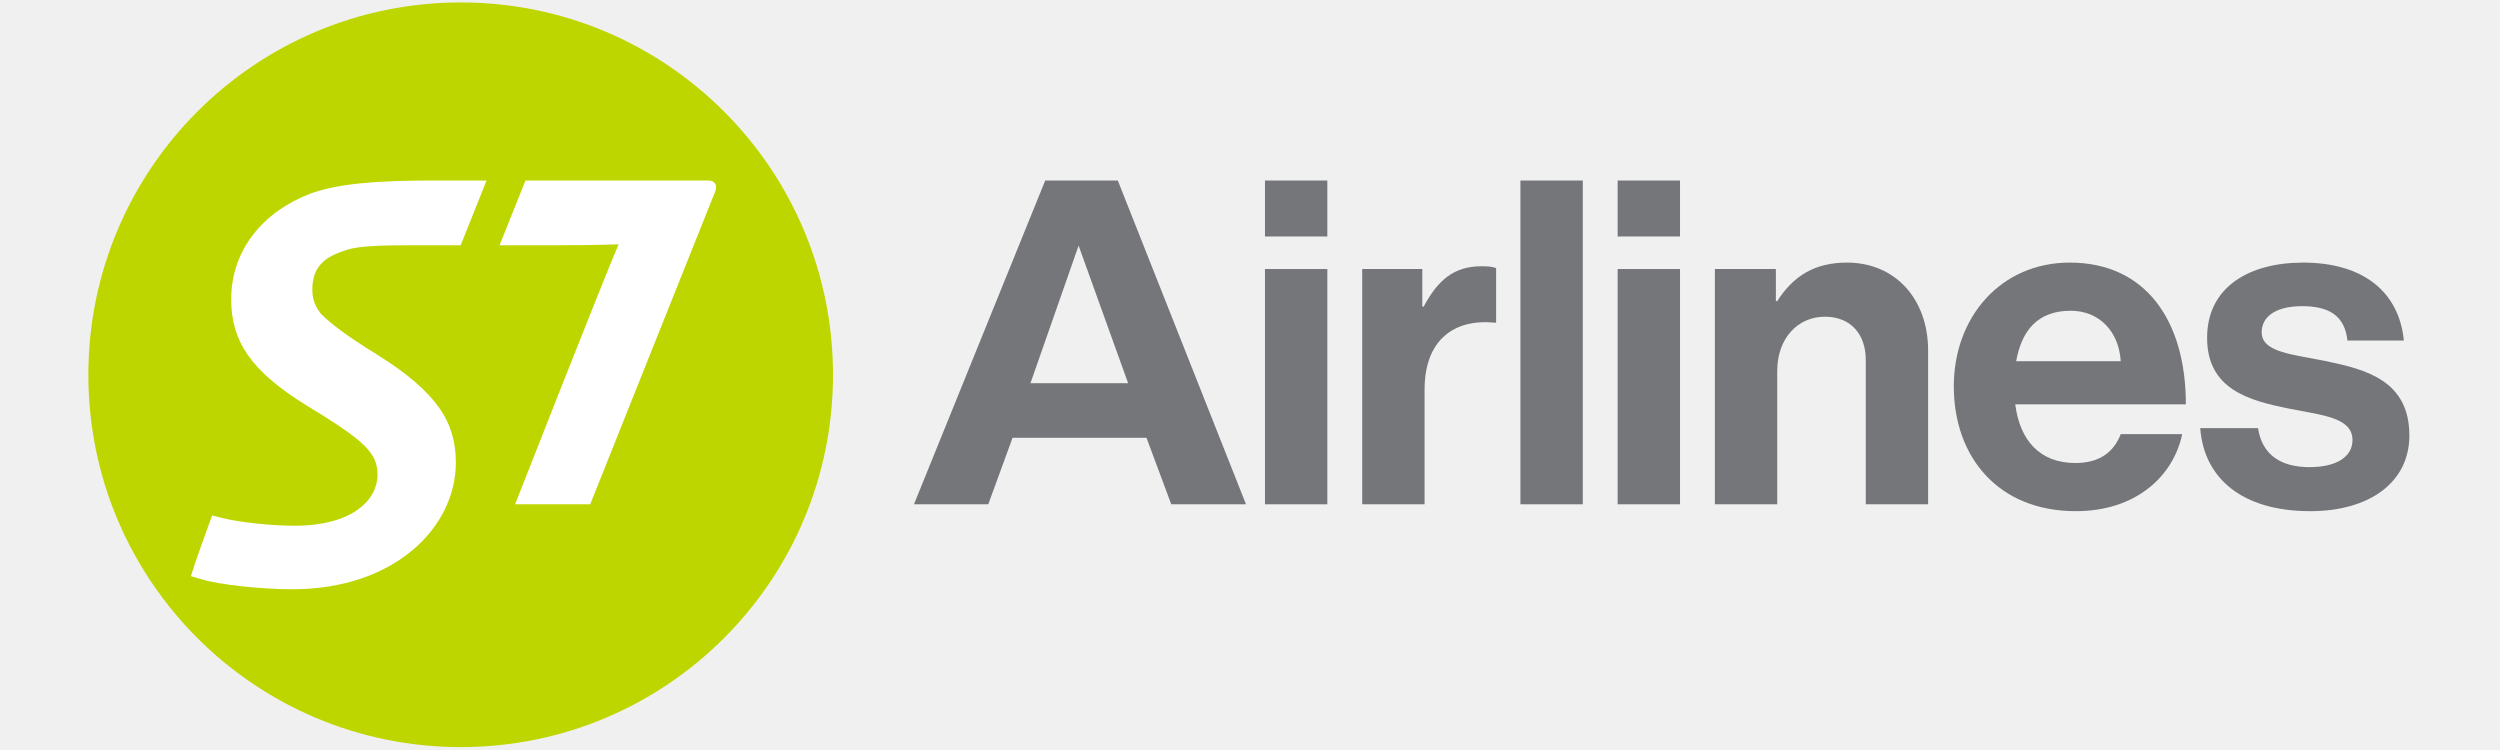
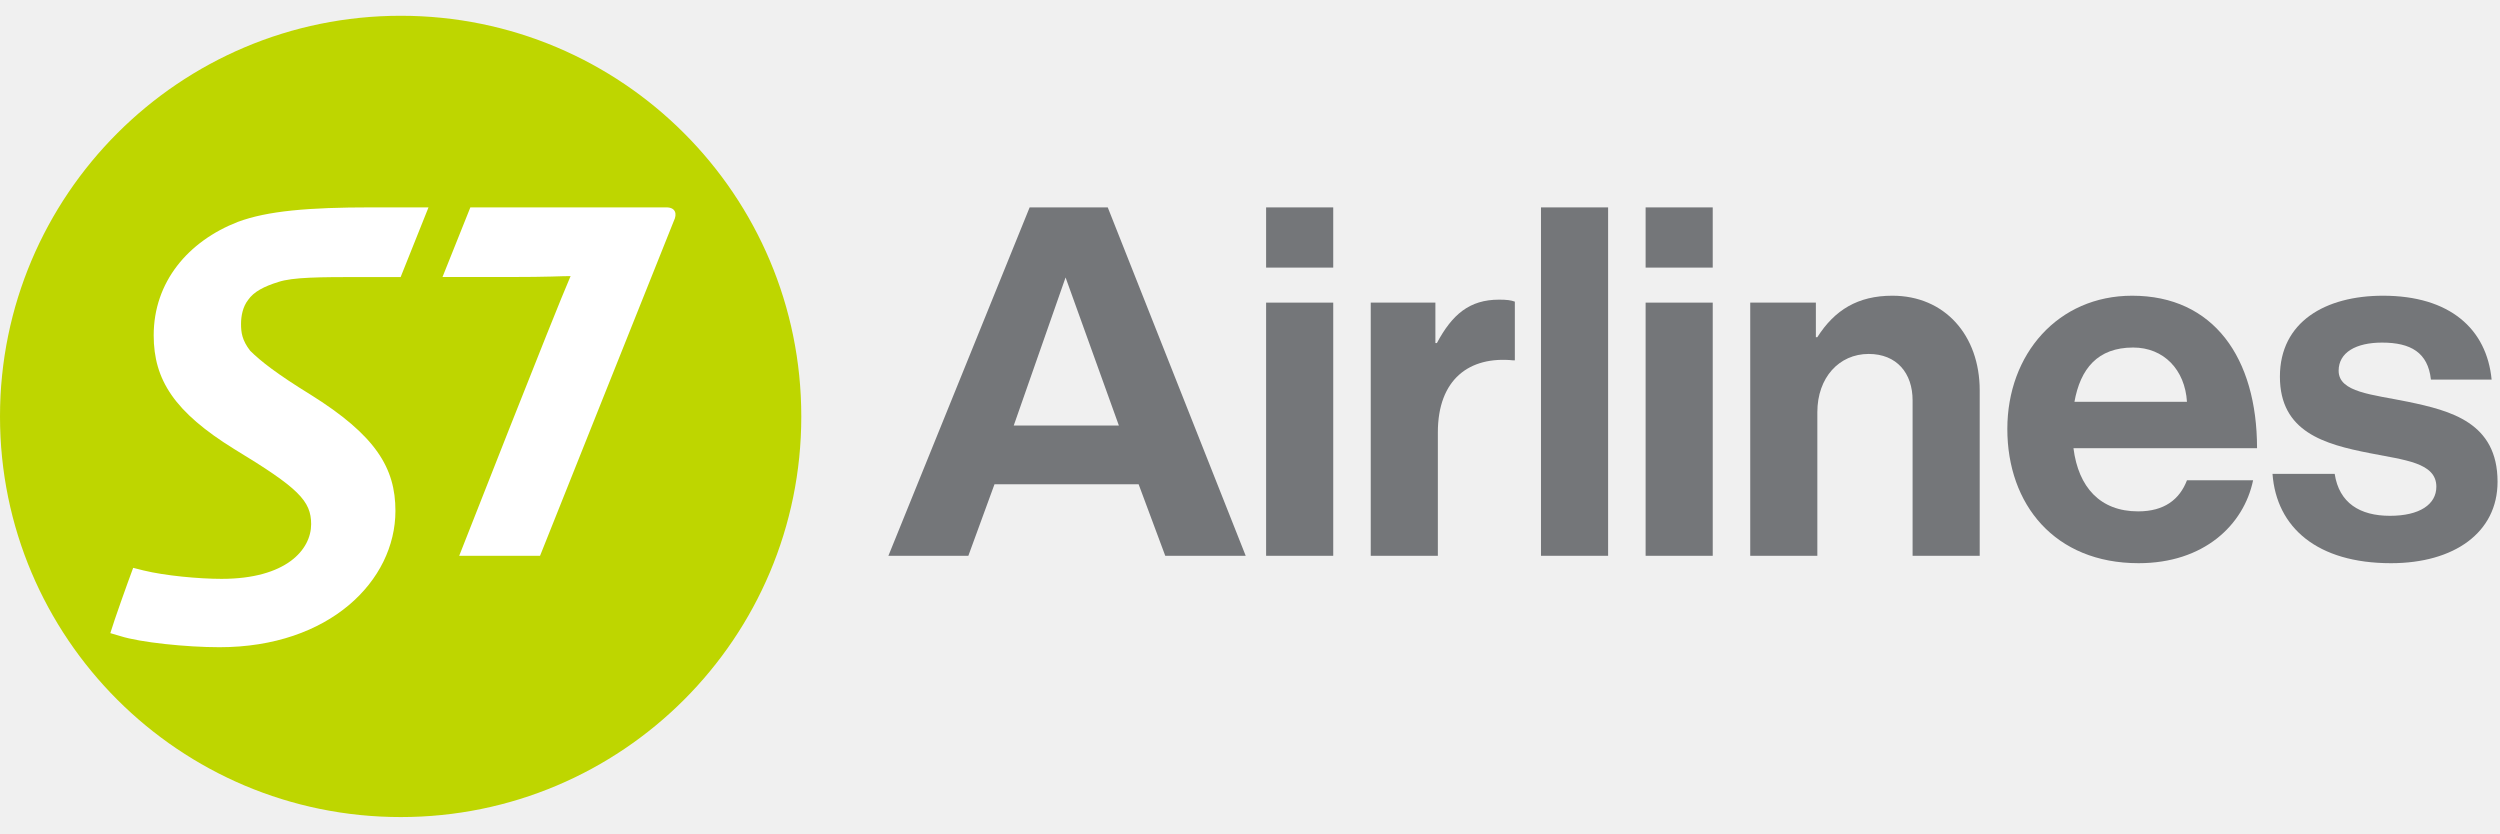
- <svg xmlns="http://www.w3.org/2000/svg" version="1.1" id="Lager_1" x="0px" y="0px" width="60px" height="18px" viewBox="0 0 884.396 285.5" enable-background="new 0 0 884.396 285.5" xml:space="preserve">
+ <svg xmlns="http://www.w3.org/2000/svg" version="1.1" id="Lager_1" x="0px" y="0px" width="90px" height="30px" viewBox="0 0 884.396 285.5" enable-background="new 0 0 884.396 285.5" xml:space="preserve">
  <g>
    <g>
      <path fill="#747679" d="M447.897,68.719h23.743v21.299h-23.743V68.719z M447.898,102.406h23.743v89.561h-23.743V102.406z" />
      <path fill="#747679" d="M507.781,116.722h0.524c5.412-10.127,11.522-15.365,21.997-15.365c2.617,0,4.191,0.176,5.587,0.699v20.775    h-0.525c-15.536-1.57-26.71,6.635-26.71,25.489v43.646H484.91v-89.561h22.871V116.722z" />
      <path fill="#747679" d="M582.149,68.719h23.743v21.299h-23.743V68.719z M582.15,102.406h23.744v89.561H582.15V102.406z" />
      <path fill="#747679" d="M642.378,114.626h0.523c6.111-9.602,14.314-14.665,26.535-14.665c18.509,0,30.902,13.966,30.902,33.52    v58.485h-23.742v-54.994c0-9.602-5.588-16.411-15.539-16.411c-10.474,0-18.156,8.38-18.156,20.601v50.804H619.16v-89.561h23.219    V114.626z" />
      <path fill="#747679" d="M710.111,147.099c0-26.537,17.98-47.137,44.168-47.137c28.807,0,44.169,21.997,44.169,53.945h-64.943    c1.746,13.791,9.427,22.347,22.87,22.347c9.252,0,14.664-4.19,17.283-11h23.395c-3.317,15.888-17.459,29.332-40.503,29.332    C726.871,194.585,710.111,173.808,710.111,147.099z M733.853,137.497h39.805c-0.699-11.349-8.205-19.206-19.029-19.206    C742.058,118.291,735.948,125.799,733.853,137.497z" />
      <path fill="#747679" d="M803.917,162.984h21.997c1.573,10.301,8.903,14.84,19.555,14.84c10.476,0,16.411-4.016,16.411-10.299    c0-8.555-11.348-9.429-23.568-11.871c-16.063-3.143-31.775-7.508-31.775-27.061c0-19.378,16.063-28.631,36.488-28.631    c23.568,0,36.662,11.697,38.408,29.678H859.96c-1.049-9.601-7.16-13.093-17.284-13.093c-9.253,0-15.364,3.492-15.364,9.951    c0,7.681,11.872,8.38,24.617,11c15.014,3.142,31.6,7.332,31.6,28.282c0,17.982-15.365,28.807-37.711,28.807    C819.804,194.585,805.316,182.016,803.917,162.984z" />
      <path fill="#747679" d="M391.877,68.719h-27.634l-49.964,123.247h28.282l9.253-25.314h50.979l9.426,25.314h28.458L391.877,68.719z     M358.622,145.876L376.954,93.5l18.854,52.375H358.622z" />
      <rect x="545.138" y="68.719" fill="#747679" width="23.746" height="123.247" />
    </g>
    <g>
      <path fill="#BED600" d="M283.464,142.692c0,78.301-63.411,141.702-141.689,141.702C63.487,284.394,0,220.993,0,142.692    C0,64.391,63.487,0.929,141.775,0.929C220.054,0.929,283.464,64.391,283.464,142.692" />
      <path fill="#FFFFFF" d="M131.447,68.713c-22.325,0-36.808,1.234-47.292,5.126c-17.618,6.863-29.785,21.247-29.785,40.15    c0,15.744,7.331,27.146,28.547,40.26c22.637,13.723,27.153,18.258,27.153,26.527c0,9.05-8.867,19.351-31.682,19.351    c-7.963,0-19.957-1.102-27.621-2.977l-3.657-0.922c-2.04,5.469-6.671,18.406-8.083,23.1l3.621,1.065    c6.894,2.199,23.255,3.916,34.977,3.916c38.995,0,62.261-23.559,62.261-48.229c0-15.159-6.881-26.68-30.142-41.194    c-11.668-7.177-17.614-11.831-21.225-15.434c-2.927-3.761-3.251-6.56-3.251-9.517c0-2.823,0.628-6.076,2.489-8.459    c2.013-2.946,5.705-4.823,10.702-6.372c5.136-1.704,14.652-1.749,29.473-1.749h13.8l9.854-24.641H131.447z M235.738,68.713    h-69.347l-9.855,24.64h22.986c15.467,0,18.442-0.333,22.326-0.333c-5.607,12.827-39.4,98.941-39.4,98.941h28.6    c0,0,42.784-107.197,47.318-118.436C239.622,71.017,238.998,68.713,235.738,68.713z" />
    </g>
  </g>
</svg>
